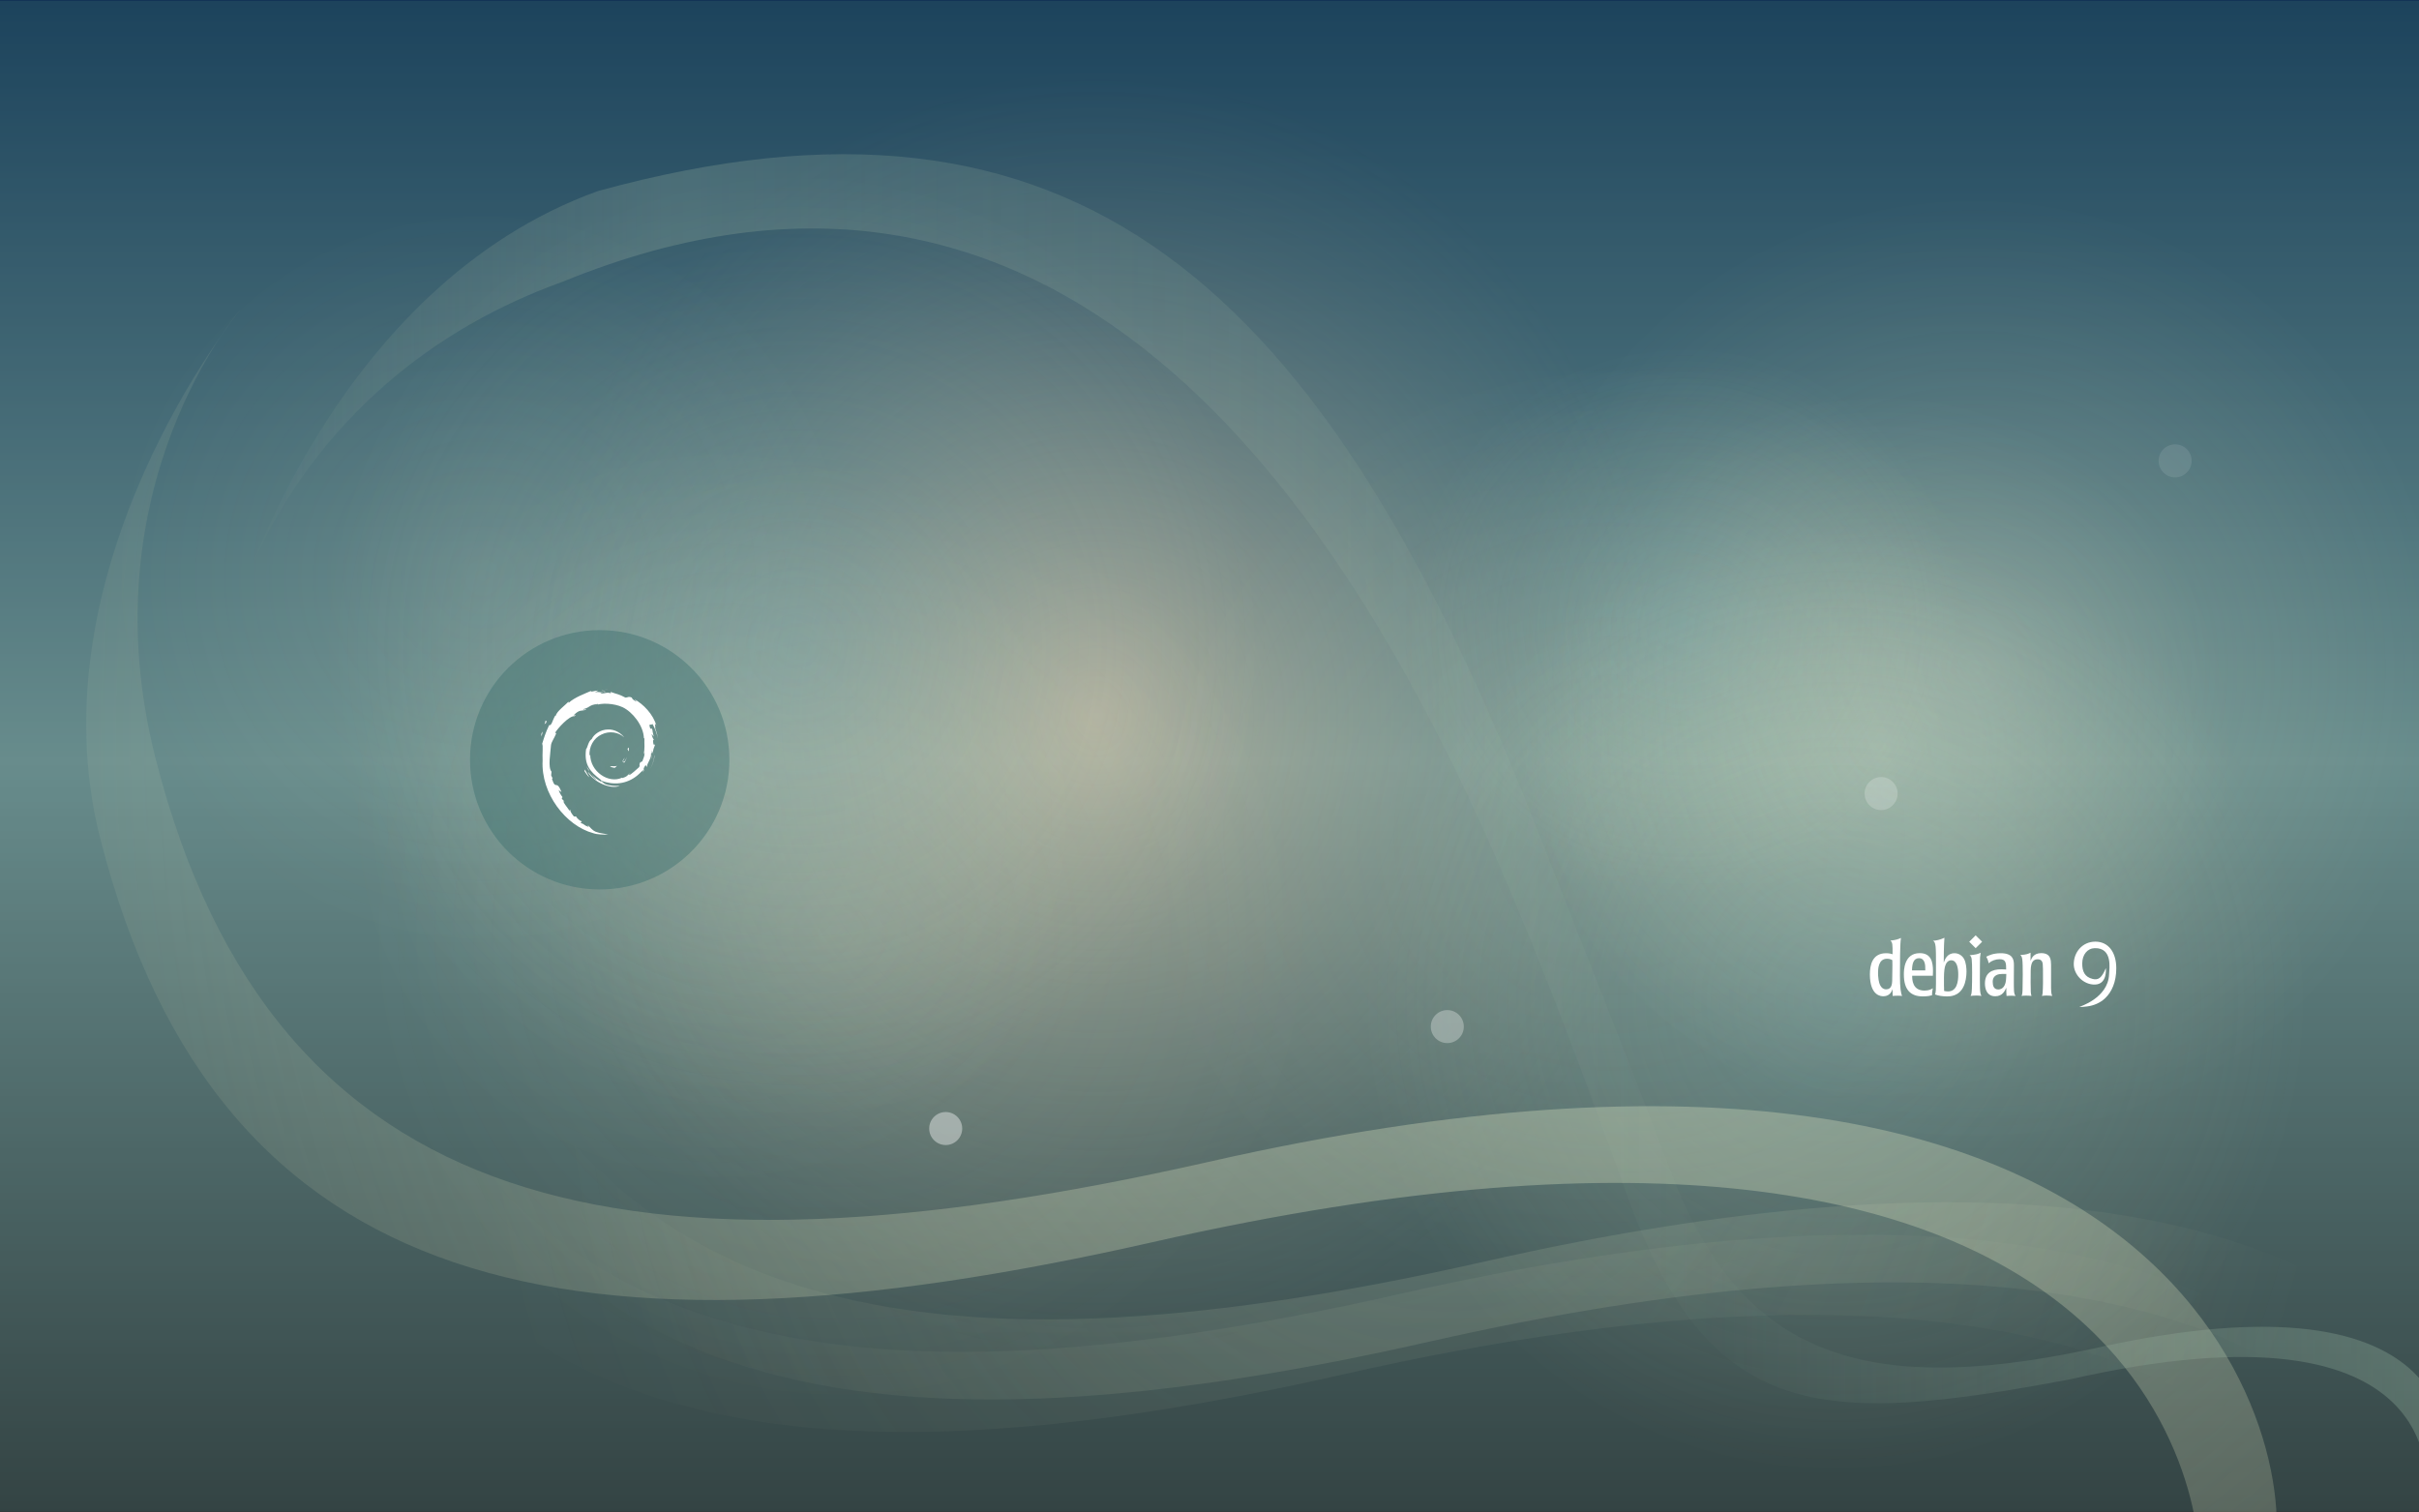
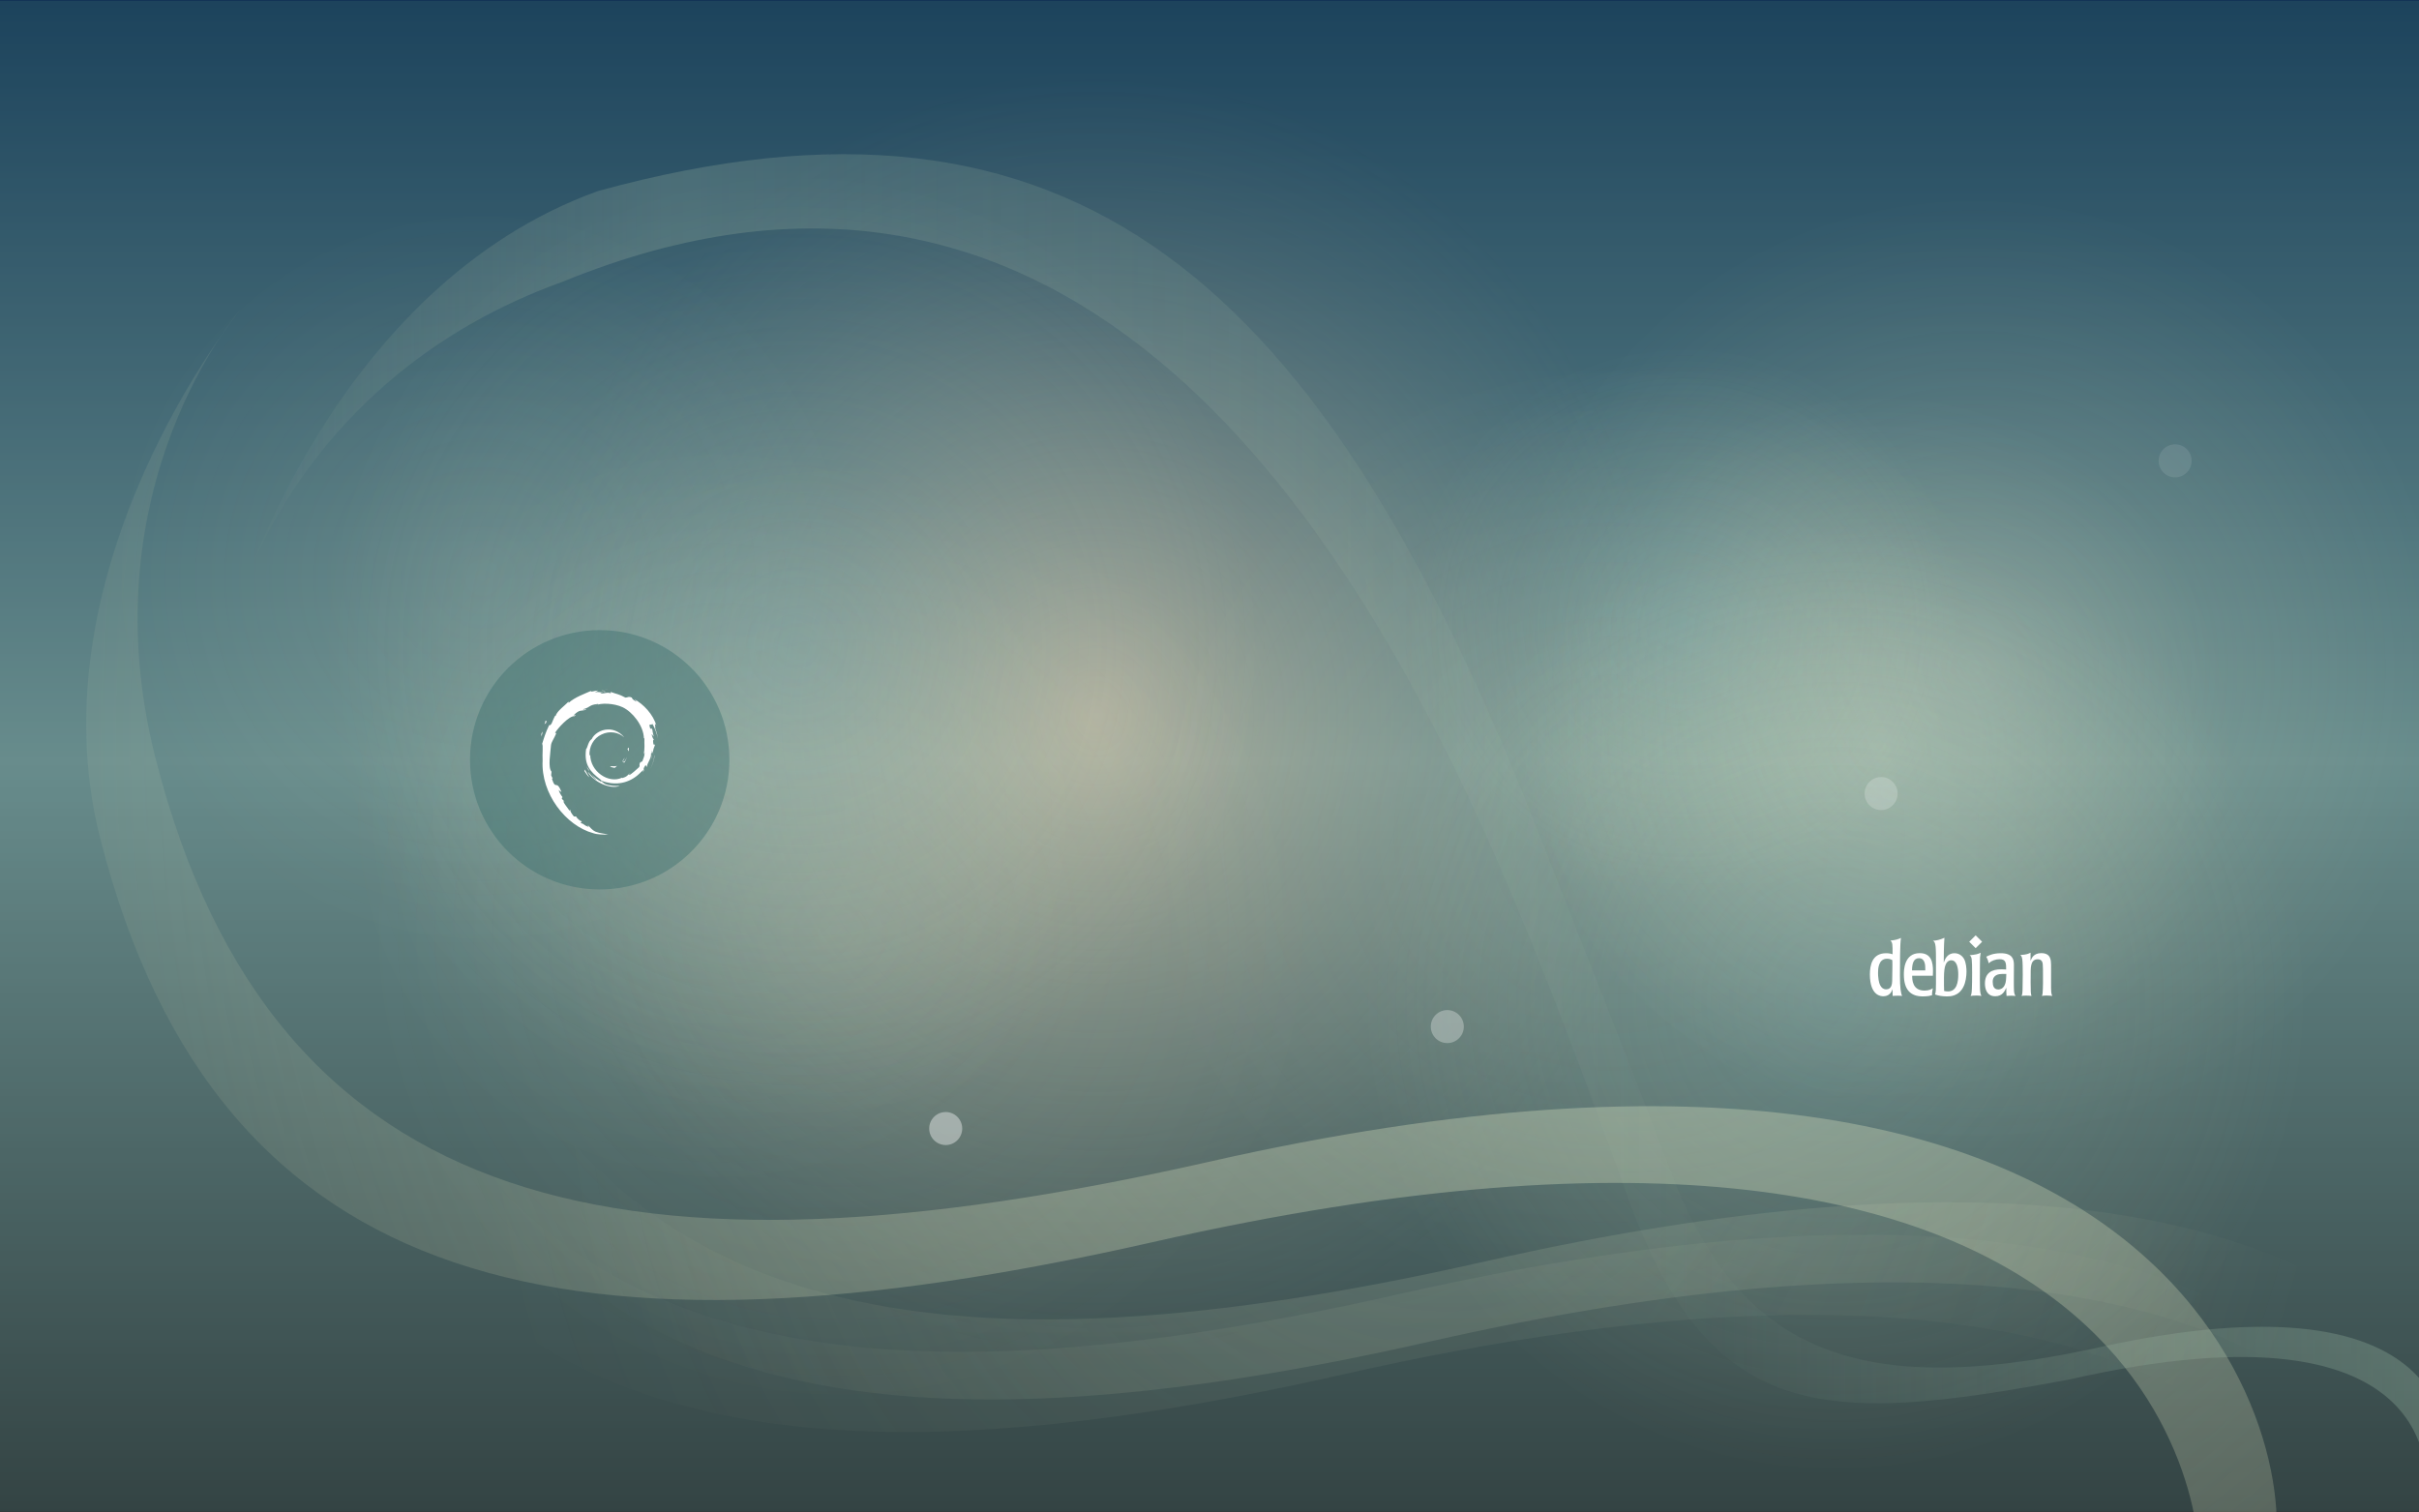
<svg xmlns="http://www.w3.org/2000/svg" version="1.1" id="root" x="0px" y="0px" width="1920px" height="1200px" viewBox="0 0 1920 1200" enable-background="new 0 0 1920 1200" xml:space="preserve">
  <defs id="defs188" />
  <g id="background">
    <g id="background_1_">
      <linearGradient id="SVGID_1_" gradientUnits="userSpaceOnUse" x1="-1528.699" y1="4317.114" x2="-1528.699" y2="3118.982" gradientTransform="matrix(1 0 0 -1 2488.699 4319.998)">
        <stop offset="0" style="stop-color:#133356" id="stop6" />
        <stop offset="0.502" style="stop-color:#7C9999" id="stop8" />
        <stop offset="1" style="stop-color:#333333" id="stop10" />
      </linearGradient>
      <rect fill="url(#SVGID_1_)" width="1920" height="1200.373" id="rect12" />
    </g>
    <g id="Layer_4">
      <radialGradient id="SVGID_2_" cx="-1656.957" cy="3382.681" r="942.225" gradientTransform="matrix(0.994 0 0 -1.1103 2517.466 4324.174)" gradientUnits="userSpaceOnUse">
        <stop offset="0" style="stop-color:#E4C8A5;stop-opacity:0.5" id="stop16" />
        <stop offset="0.143" style="stop-color:#AEAB93;stop-opacity:0.437" id="stop18" />
        <stop offset="0.38" style="stop-color:#587E77;stop-opacity:0.333" id="stop20" />
        <stop offset="0.488" style="stop-color:#366C6C;stop-opacity:0.286" id="stop22" />
      </radialGradient>
      <rect y="0.749" fill="url(#SVGID_2_)" width="1920" height="1199.251" id="rect24" />
    </g>
  </g>
  <g id="glows">
    <radialGradient id="SVGID_3_" cx="-996.666" cy="3727.3" r="279.21" gradientTransform="matrix(1 0 0 -1 2488.699 4319.998)" gradientUnits="userSpaceOnUse">
      <stop offset="0" style="stop-color:#FFFCDD" id="stop28" />
      <stop offset="1" style="stop-color:#FEF9C8;stop-opacity:0" id="stop30" />
    </radialGradient>
    <circle opacity="0.2" fill="url(#SVGID_3_)" enable-background="new    " cx="1492.033" cy="592.698" r="279.21" id="circle32" />
    <radialGradient id="SVGID_4_" cx="-1151.728" cy="3823.387" r="221.002" gradientTransform="matrix(1 0 0 -1 2488.699 4319.998)" gradientUnits="userSpaceOnUse">
      <stop offset="0" style="stop-color:#99CCCC" id="stop35" />
      <stop offset="1" style="stop-color:#FEF9C8;stop-opacity:0" id="stop37" />
    </radialGradient>
    <circle opacity="0.2" fill="url(#SVGID_4_)" enable-background="new    " cx="1336.971" cy="496.611" r="221.002" id="circle39" />
    <radialGradient id="SVGID_5_" cx="-2105.652" cy="3861.388" r="293.003" gradientTransform="matrix(1 0 0 -1 2488.699 4319.998)" gradientUnits="userSpaceOnUse">
      <stop offset="0" style="stop-color:#FFFCDD" id="stop42" />
      <stop offset="1" style="stop-color:#FEF9C8;stop-opacity:0" id="stop44" />
    </radialGradient>
    <circle opacity="0.1" fill="url(#SVGID_5_)" enable-background="new    " cx="383.047" cy="458.61" r="293.003" id="circle46" />
    <radialGradient id="SVGID_6_" cx="-1917.652" cy="3672.343" r="293.003" gradientTransform="matrix(1 0 0 -1 2488.699 4319.998)" gradientUnits="userSpaceOnUse">
      <stop offset="0" style="stop-color:#FFFCDD" id="stop49" />
      <stop offset="1" style="stop-color:#FEF9C8;stop-opacity:0" id="stop51" />
    </radialGradient>
    <circle opacity="0.1" fill="url(#SVGID_6_)" enable-background="new    " cx="571.047" cy="647.655" r="293.003" id="circle53" />
    <radialGradient id="SVGID_7_" cx="-1821.317" cy="3579.509" r="374.833" gradientTransform="matrix(1 0 0 -1 2488.699 4319.998)" gradientUnits="userSpaceOnUse">
      <stop offset="0" style="stop-color:#FFFCDD" id="stop56" />
      <stop offset="1" style="stop-color:#FEF9C8;stop-opacity:0" id="stop58" />
    </radialGradient>
    <circle opacity="0.1" fill="url(#SVGID_7_)" enable-background="new    " cx="667.382" cy="740.489" r="374.833" id="circle60" />
    <radialGradient id="SVGID_8_" cx="-1209.822" cy="3657.275" r="374.832" gradientTransform="matrix(1 0 0 -1 2488.699 4319.998)" gradientUnits="userSpaceOnUse">
      <stop offset="0" style="stop-color:#FFFCDD" id="stop63" />
      <stop offset="1" style="stop-color:#FEF9C8;stop-opacity:0" id="stop65" />
    </radialGradient>
    <path opacity="0.1" fill="url(#SVGID_8_)" enable-background="new    " d="M1278.877,287.89   c207.014,0,374.832,167.815,374.832,374.833c0,207.02-167.818,374.832-374.832,374.832S904.045,869.739,904.045,662.726   C904.045,455.707,1071.863,287.89,1278.877,287.89z" id="path67" />
    <radialGradient id="SVGID_9_" cx="-1856.463" cy="3807.273" r="374.832" gradientTransform="matrix(1 0 0 -1 2488.699 4319.998)" gradientUnits="userSpaceOnUse">
      <stop offset="0" style="stop-color:#99CCCC" id="stop70" />
      <stop offset="1" style="stop-color:#FEF9C8;stop-opacity:0" id="stop72" />
    </radialGradient>
    <circle opacity="0.2" fill="url(#SVGID_9_)" enable-background="new    " cx="632.236" cy="512.725" r="374.833" id="circle74" />
    <radialGradient id="SVGID_10_" cx="-922.164" cy="3789.274" r="374.833" gradientTransform="matrix(1 0 0 -1 2488.699 4319.998)" gradientUnits="userSpaceOnUse">
      <stop offset="0" style="stop-color:#FFFCDD" id="stop77" />
      <stop offset="1" style="stop-color:#FEF9C8;stop-opacity:0" id="stop79" />
    </radialGradient>
    <circle opacity="0.2" fill="url(#SVGID_10_)" enable-background="new    " cx="1566.535" cy="530.724" r="374.833" id="circle81" />
    <radialGradient id="SVGID_11_" cx="-1031.994" cy="3525.275" r="374.832" gradientTransform="matrix(1 0 0 -1 2488.699 4319.998)" gradientUnits="userSpaceOnUse">
      <stop offset="0" style="stop-color:#99CCCC" id="stop84" />
      <stop offset="1" style="stop-color:#FEF9C8;stop-opacity:0" id="stop86" />
    </radialGradient>
    <circle opacity="0.2" fill="url(#SVGID_11_)" enable-background="new    " cx="1456.705" cy="794.723" r="374.833" id="circle88" />
  </g>
  <g id="octopus_1_">
    <radialGradient id="SVGID_12_" cx="12171.727" cy="-2777.451" r="704.525" gradientTransform="matrix(-1 0 0 1 13252.984 3630.337)" gradientUnits="userSpaceOnUse">
      <stop offset="0" style="stop-color:#BCCCB3" id="stop92" />
      <stop offset="1" style="stop-color:#FEF9C8;stop-opacity:0" id="stop94" />
    </radialGradient>
    <path opacity="0.1" fill="url(#SVGID_12_)" enable-background="new    " d="M342.803,350.885c0,0-166.237,203.738-110.913,420.003   c93.525,365.563,376.691,424,835.374,320c808.271-183.268,836.202,226,830.202,264l43.879-63.617c6-38-21.938-447.26-830.2-264   c-458.687,104-741.854,45.568-835.375-320C220.447,491.01,342.803,350.885,342.803,350.885" id="path96" />
    <radialGradient id="SVGID_13_" cx="11962.174" cy="-3044.973" r="1411.943" gradientTransform="matrix(-1 0 0 1 13252.984 3630.337)" gradientUnits="userSpaceOnUse">
      <stop offset="0" style="stop-color:#BCCCB3" id="stop99" />
      <stop offset="1" style="stop-color:#FEF9C8;stop-opacity:0" id="stop101" />
    </radialGradient>
    <path opacity="0.5" fill="url(#SVGID_13_)" enable-background="new    " d="M190.59,246.104c0,0-166.237,203.742-110.914,420.003   c93.523,365.563,376.689,423.999,835.377,320c808.26-183.266,836.199,225.999,830.199,263.999l56.753-5.73   c28.162-64.277-34.813-505.146-843.073-321.886c-458.687,104-741.853,45.564-835.374-320   C68.234,386.229,190.59,246.104,190.59,246.104" id="path103" />
    <radialGradient id="SVGID_14_" cx="12104.23" cy="-2803.252" r="704.524" gradientTransform="matrix(-1 0 0 1 13252.984 3630.337)" gradientUnits="userSpaceOnUse">
      <stop offset="0" style="stop-color:#BCCCB3" id="stop106" />
      <stop offset="1" style="stop-color:#FEF9C8;stop-opacity:0" id="stop108" />
    </radialGradient>
    <path opacity="0.2" fill="url(#SVGID_14_)" enable-background="new    " d="M410.301,325.085c0,0-166.237,203.742-110.914,420.001   c93.524,365.567,376.69,423.999,835.374,320c808.263-183.262,836.201,225.999,830.201,263.999l43.879-63.61   c6-38-21.938-447.267-830.2-264c-458.685,104-741.852,45.563-835.373-320C287.945,465.209,410.301,325.085,410.301,325.085" id="path110" />
    <linearGradient id="SVGID_15_" gradientUnits="userSpaceOnUse" x1="11310.215" y1="-2971.831" x2="13063.793" y2="-2971.831" gradientTransform="matrix(-1 0 0 1 13252.984 3630.337)">
      <stop offset="0" style="stop-color:#ABCCB3;stop-opacity:0.7" id="stop113" />
      <stop offset="0.33" style="stop-color:#B4CFB5;stop-opacity:0.05" id="stop115" />
      <stop offset="0.803" style="stop-color:#C1D4B7;stop-opacity:0.5" id="stop117" />
      <stop offset="1" style="stop-color:#FEF9C8;stop-opacity:0" id="stop119" />
    </linearGradient>
    <path opacity="0.4" fill="url(#SVGID_15_)" enable-background="new    " d="M189.191,479.015c0,0,47.39-179.889,257.465-255.367   c391.015-159.975,617.139,163.146,752.897,485.594c12,28.498,41.998,100.494,91.495,238.487   c65.38,182.266,154.492,184.484,352.063,147.314c304.771-69.104,284.29,85.22,282.021,99.549l16.545-23.982   c2.271-14.327,22.748-168.652-282.021-99.554c-188.504,40.321-280.207-1.222-333.087-139.832   c-52.883-138.604-56.139-143.793-106.021-271.479C1049.41,221.649,853.077,47.771,474.711,151.639   C264.642,227.119,189.191,479.015,189.191,479.015" id="path121" />
  </g>
  <g id="rounds">
    <path fill="none" stroke="#FFFFFF" stroke-width="2" stroke-miterlimit="10" d="M1218.335,776.488" id="path124" />
    <circle opacity="0.3" fill="#FFFFFF" enable-background="new    " cx="1148.752" cy="815.015" r="13.107" id="circle126" />
    <circle opacity="0.2" fill="#FFFFFF" enable-background="new    " cx="1493.061" cy="630.008" r="13.109" id="circle128" />
    <circle opacity="0.1" fill="#FFFFFF" enable-background="new    " cx="1726.431" cy="365.857" r="13.107" id="circle130" />
    <circle opacity="0.4" fill="#FFFFFF" enable-background="new    " cx="750.623" cy="895.952" r="13.107" id="circle132" />
  </g>
  <g id="logoGroup_1_" transform="matrix(0.7,0,0,0.7,142.7973,180.9579)">
    <circle enable-background="new    " cx="475.991" cy="603.193" r="147.057" id="circle135" style="opacity:0.4;fill:#366c6c" />
    <g id="logo_1_" enable-background="new    ">
      <path d="m 488.914,610.467 c -2.729,0.03 0.517,1.396 4.08,1.947 0.987,-0.771 1.875,-1.545 2.67,-2.303 -2.215,0.548 -4.473,0.563 -6.75,0.356" id="path138" style="fill:#ffffff" />
      <path d="m 503.563,606.814 c 1.635,-2.248 2.813,-4.701 3.229,-7.239 -0.367,1.813 -1.347,3.367 -2.271,5.021 -5.104,3.222 -0.48,-1.9 -0.013,-3.854 -5.473,6.906 -0.746,4.141 -0.945,6.072" id="path140" style="fill:#ffffff" />
      <path d="m 508.975,592.736 c 0.332,-4.914 -0.965,-3.354 -1.396,-1.486 0.501,0.269 0.905,3.469 1.396,1.486" id="path142" style="fill:#ffffff" />
      <path d="m 478.559,525.543 c 1.459,0.269 3.149,0.463 2.906,0.813 1.598,-0.357 1.961,-0.671 -2.906,-0.813" id="path144" style="fill:#ffffff" />
      <path d="m 481.467,526.353 -1.021,0.221 0.957,-0.096 0.064,-0.125" id="path146" style="fill:#ffffff" />
      <path d="m 526.902,594.604 c 0.155,4.409 -1.291,6.559 -2.604,10.352 l -2.354,1.18 c -1.938,3.755 0.188,2.393 -1.189,5.361 -3.021,2.687 -9.146,8.389 -11.104,8.906 -1.438,-0.033 0.978,-1.693 1.282,-2.342 -4.032,2.771 -3.229,4.152 -9.412,5.846 l -0.183,-0.403 c -15.219,7.161 -36.354,-7.021 -36.082,-26.386 -0.159,1.229 -0.461,0.922 -0.799,1.414 -0.785,-9.96 4.604,-19.961 13.687,-24.055 8.896,-4.396 19.312,-2.604 25.658,3.344 -3.492,-4.578 -10.449,-9.438 -18.688,-8.98 -8.073,0.142 -15.642,5.271 -18.153,10.84 -4.144,2.604 -4.619,10.04 -6.42,11.398 -2.435,17.83 4.563,25.53 16.39,34.598 1.854,1.264 0.521,1.441 0.771,2.396 -3.938,-1.836 -7.521,-4.615 -10.48,-8.016 1.57,2.294 3.271,4.521 5.455,6.271 -3.707,-1.25 -8.655,-8.979 -10.1,-9.288 6.387,11.438 25.896,20.06 36.13,15.771 -4.733,0.178 -10.741,0.099 -16.063,-1.868 -2.229,-1.146 -5.271,-3.521 -4.729,-3.969 13.951,5.209 28.354,3.938 40.431,-5.732 3.073,-2.393 6.429,-6.459 7.396,-6.515 -1.459,2.19 0.25,1.055 -0.872,2.987 3.057,-4.938 -1.33,-2.01 3.158,-8.521 l 1.652,2.283 c -0.62,-4.104 5.098,-9.071 4.514,-15.551 1.313,-1.979 1.459,2.137 0.063,6.688 1.93,-5.057 0.514,-5.855 1.005,-10.041 0.528,1.402 1.235,2.896 1.604,4.375 -1.258,-4.891 1.28,-8.229 1.916,-11.063 -0.625,-0.274 -1.938,2.152 -2.24,-3.609 0.045,-2.509 0.699,-1.313 0.949,-1.934 -0.488,-0.283 -1.779,-2.206 -2.563,-5.896 0.563,-0.862 1.521,2.243 2.293,2.368 -0.494,-2.929 -1.354,-5.16 -1.394,-7.41 -2.267,-4.729 -0.805,0.637 -2.639,-2.022 -2.408,-7.521 1.997,-1.741 2.303,-5.156 3.646,5.292 5.729,13.488 6.688,16.891 -0.729,-4.142 -1.896,-8.146 -3.351,-12.038 1.104,0.479 -1.794,-8.521 1.438,-2.563 -3.439,-12.69 -14.761,-24.55 -25.161,-30.106 1.271,1.162 2.883,2.624 2.313,2.854 -5.188,-3.076 -4.271,-3.32 -5.019,-4.622 -4.218,-1.72 -4.486,0.142 -7.271,0.007 -7.946,-4.219 -9.479,-3.771 -16.791,-6.408 l 0.33,1.563 c -5.266,-1.76 -6.135,0.653 -11.821,0.006 -0.345,-0.271 1.825,-0.979 3.609,-1.238 -5.092,0.673 -4.854,-1.004 -9.829,0.188 1.226,-0.855 2.521,-1.438 3.834,-2.163 -4.146,0.258 -9.91,2.413 -8.135,0.438 -6.771,3.023 -18.79,7.271 -25.538,13.595 l -0.212,-1.416 c -3.1,3.714 -13.479,11.079 -14.313,15.896 l -0.819,0.188 c -1.604,2.729 -2.646,5.813 -3.931,8.606 -2.104,3.586 -3.084,1.381 -2.782,1.938 -4.14,8.396 -6.191,15.438 -7.974,21.229 1.271,1.893 0.031,11.385 0.511,18.979 -2.072,37.521 26.338,73.977 57.399,82.383 4.551,1.639 11.313,1.572 17.079,1.729 -6.796,-1.938 -7.673,-1.021 -14.291,-3.341 -4.771,-2.247 -5.819,-4.813 -9.202,-7.75 l 1.338,2.361 c -6.629,-2.35 -3.854,-2.902 -9.252,-4.611 l 1.435,-1.856 c -2.146,-0.164 -5.688,-3.619 -6.66,-5.544 l -2.354,0.102 c -2.821,-3.481 -4.332,-5.998 -4.22,-7.945 l -0.77,1.354 c -0.854,-1.479 -10.396,-13.069 -5.441,-10.375 -0.922,-0.84 -2.146,-1.359 -3.475,-3.771 l 1.016,-1.146 c -2.387,-3.063 -4.394,-6.987 -4.229,-8.308 1.271,1.719 2.147,2.034 3.022,2.329 -6.021,-14.914 -6.354,-0.813 -10.899,-15.182 l 0.965,-0.075 c -0.73,-1.118 -1.188,-2.318 -1.777,-3.509 l 0.424,-4.18 c -4.323,-4.998 -1.209,-21.271 -0.584,-30.192 0.434,-3.632 3.605,-7.494 6.021,-13.56 l -1.474,-0.257 c 2.813,-4.903 16.08,-19.729 22.229,-18.974 2.979,-3.729 -0.595,-0.019 -1.179,-0.952 6.541,-6.771 8.6,-4.771 13.008,-5.997 4.765,-2.816 -4.082,1.104 -1.824,-1.067 8.229,-2.104 5.824,-4.771 16.563,-5.848 1.132,0.646 -2.625,0.989 -3.563,1.823 6.854,-3.354 21.688,-2.593 31.319,1.855 11.181,5.229 23.734,20.672 24.232,35.202 l 0.563,0.146 c -0.281,5.774 0.893,12.458 -1.146,18.598 l 1.362,-2.887" id="path148" style="fill:#ffffff" />
      <path d="m 459.117,614.209 -0.385,1.913 c 1.793,2.438 3.219,5.081 5.508,6.979 -1.648,-3.209 -2.869,-4.538 -5.123,-8.892" id="path150" style="fill:#ffffff" />
      <path d="m 463.354,614.047 c -0.942,-1.055 -1.515,-2.313 -2.146,-3.567 0.604,2.218 1.838,4.106 2.983,6.057 l -0.837,-2.49" id="path152" style="fill:#ffffff" />
      <path d="m 538.412,597.731 -0.396,1.008 c -0.729,5.225 -2.321,10.393 -4.762,15.181 2.689,-5.055 4.422,-10.582 5.158,-16.189" id="path154" style="fill:#ffffff" />
      <path d="m 479.102,524.231 c 1.854,-0.678 4.535,-0.368 6.498,-0.813 -2.558,0.22 -5.099,0.348 -7.604,0.657 l 1.106,0.156" id="path156" style="fill:#ffffff" />
      <path d="m 414.299,558.693 c 0.426,3.937 -2.962,5.463 0.745,2.86 1.995,-4.477 -0.769,-1.231 -0.745,-2.86" id="path158" style="fill:#ffffff" />
      <path d="m 409.936,576.916 c 0.854,-2.624 1.018,-4.196 1.344,-5.72 -2.37,3.022 -1.096,3.664 -1.344,5.72" id="path160" style="fill:#ffffff" />
    </g>
  </g>
-   <g id="debian_1_" transform="matrix(0.56,0,0,0.56,696.0556,339.2391)">
-     <g id="g163">
-       <path d="m 1439.256,762.536 c -0.104,0.113 -0.104,17.837 -0.328,22.464 -0.217,3.741 -0.552,11.778 -8.479,11.778 -8.15,0 -10.133,-9.36 -10.79,-13.434 -0.772,-4.512 -0.772,-8.261 -0.772,-9.905 0,-5.286 0.33,-20.044 12.772,-20.044 3.746,0 5.838,1.104 7.489,1.979 l 0.108,7.162 z m -31.93,12.997 c 0,31.049 16.517,31.049 18.938,31.049 6.826,0 11.233,-3.745 13.104,-10.239 l 0.222,9.797 c 2.091,-0.107 4.188,-0.328 7.6,-0.328 1.212,0 2.196,0 3.084,0.109 0.882,0 1.761,0.108 2.753,0.219 -1.763,-3.521 -3.083,-11.445 -3.083,-28.63 0,-16.733 0,-45.03 1.433,-53.622 -3.963,1.875 -7.381,3.087 -14.868,3.745 2.977,3.194 2.977,4.847 2.977,19.373 -2.09,-0.656 -4.735,-1.429 -9.249,-1.429 -19.717,0.004 -22.911,17.178 -22.911,29.956" id="path165" style="fill:#ffffff" />
-       <path d="m 1467.039,769.911 c 0.109,-9.138 1.986,-17.284 9.802,-17.284 8.592,0 9.245,9.464 9.027,17.284 l -18.829,0 z m 29.729,1.105 c 0,-12.883 -2.528,-25.546 -18.822,-25.546 -22.463,0 -22.463,24.89 -22.463,30.17 0,22.354 10.019,31.16 26.863,31.16 7.484,0 11.12,-1.096 13.104,-1.652 -0.105,-3.964 0.439,-6.495 1.104,-9.906 -2.313,1.435 -5.286,3.305 -11.896,3.305 -17.178,0 -17.398,-15.642 -17.398,-21.033 l 29.294,0 0.214,-6.498" id="path167" style="fill:#ffffff" />
-       <path d="m 1532.591,775.75 c 0,10.238 -1.871,24.003 -14.644,24.003 -1.767,0 -3.965,-0.332 -5.396,-0.662 -0.223,-3.964 -0.223,-10.79 -0.223,-18.718 0,-9.469 0.987,-14.416 1.764,-16.847 2.312,-7.814 7.486,-7.922 8.478,-7.922 8.369,0 10.021,11.559 10.021,20.146 z m -31.601,12.002 c 0,8.149 0,12.772 -1.322,16.296 4.515,1.764 10.13,2.752 16.851,2.752 4.291,0 16.735,0 23.451,-13.762 3.194,-6.386 4.294,-14.977 4.294,-21.474 0,-3.967 -0.439,-12.661 -3.635,-18.169 -3.081,-5.172 -8.038,-7.814 -13.32,-7.814 -10.569,0 -13.649,8.808 -15.3,13.322 0,-5.612 0.105,-25.213 0.983,-35.233 -7.154,3.305 -11.563,3.849 -16.294,4.292 4.297,1.761 4.297,9.033 4.297,32.705 l 0,27.085" id="path169" style="fill:#ffffff" />
-       <path d="m 1565.431,806.14 c -2.204,-0.328 -3.749,-0.552 -6.939,-0.552 -3.521,0 -5.945,0.224 -8.479,0.552 1.103,-2.092 1.542,-3.085 1.872,-10.235 0.439,-9.802 0.551,-36.013 -0.219,-41.519 -0.554,-4.187 -1.541,-4.846 -3.082,-5.943 9.027,-0.883 11.556,-1.54 15.743,-3.522 -0.877,4.841 -0.994,7.272 -0.994,14.646 -0.219,37.987 -0.329,42.057 2.098,46.573" id="path171" style="fill:#ffffff" />
-       <path d="m 1600.691,774.976 c -0.223,6.938 -0.332,11.784 -2.206,15.639 -2.315,4.957 -6.168,6.387 -9.027,6.387 -6.614,0 -8.042,-5.5 -8.042,-10.896 0,-10.349 9.254,-11.125 13.431,-11.125 l 5.847,0 0,-0.005 0,0 z m -30.285,13.546 c 0,6.938 2.094,13.87 8.262,16.848 2.752,1.212 5.504,1.212 6.387,1.212 10.131,0 13.541,-7.491 15.637,-12.114 -0.109,4.846 0,7.815 0.327,11.672 1.983,-0.107 3.964,-0.329 7.273,-0.329 1.872,0 3.629,0.222 5.5,0.329 -1.212,-1.87 -1.871,-2.975 -2.203,-7.267 -0.22,-4.183 -0.22,-8.369 -0.22,-14.202 l 0.108,-22.464 c 0,-8.375 -2.202,-16.63 -18.722,-16.63 -10.896,0 -17.284,3.304 -20.479,4.956 1.323,2.422 2.43,4.512 3.416,9.251 4.301,-3.746 9.912,-5.729 15.633,-5.729 9.146,0 9.146,6.063 9.146,14.646 -2.092,-0.107 -3.854,-0.325 -6.83,-0.325 -13.985,-10e-4 -23.235,5.388 -23.235,20.146" id="path173" style="fill:#ffffff" />
-       <path d="m 1664.111,795.238 c 0.109,3.745 0.109,7.709 1.648,10.903 -2.427,-0.224 -3.855,-0.553 -8.369,-0.553 -2.644,0 -4.07,0.227 -6.167,0.553 0.438,-1.434 0.663,-1.979 0.886,-3.854 0.328,-2.529 0.554,-11.014 0.554,-13.987 l 0,-11.892 c 0,-5.175 0,-12.665 -0.34,-15.303 -0.22,-1.869 -0.763,-6.938 -7.157,-6.938 -6.275,0 -8.364,4.622 -9.139,8.366 -0.877,3.853 -0.877,8.039 -0.877,24.334 0.104,14.096 0.104,15.413 1.207,19.27 -1.871,-0.219 -4.185,-0.436 -7.481,-0.436 -2.646,0 -4.41,0.104 -6.604,0.436 0.771,-1.763 1.211,-2.645 1.43,-8.807 0.225,-6.061 0.664,-35.79 -0.334,-42.833 -0.547,-4.298 -1.652,-5.285 -2.858,-6.39 8.922,-0.441 11.779,-1.871 14.535,-3.303 l 0,11.668 c 1.319,-3.415 4.072,-11.015 15.084,-11.015 13.768,0 13.873,10.021 13.984,16.627 l 0,33.154" id="path175" style="fill:#ffffff" />
-       <path d="m 1566.36,729.337 -9.122,9.115 -9.114,-9.115 9.114,-9.115 9.122,9.115" id="path177" style="fill:#ffffff" />
-     </g>
-     <g id="_x39_">
-       <g id="g180">
-         <g id="g182">
-           <path d="m 1726.427,790.001 c -16.123,0.476 -30.126,-13.655 -30.126,-28.971 0,-16.961 12.275,-31.856 30.617,-31.856 18.332,0 29.645,14.896 29.645,37.787 0,19.729 -6.609,33.521 -15.444,42.078 -6.892,6.755 -16.413,10.892 -26.063,11.999 -4.41,0.688 -8.269,0.825 -11.167,0.688 0,0 41.182,-12.38 42.477,-46.256 0.284,-7.578 5.52,-37.745 -20.41,-37.055 -10.336,0.271 -17.655,9.102 -17.655,21.789 0,11.164 3.432,19.079 14.75,21.852 7.907,1.938 12.87,-1.126 18.729,-15.447 -0.01,10e-4 2.589,22.866 -15.353,23.392 z" id="path184" style="fill:#ffffff" />
-         </g>
-       </g>
-     </g>
+   <g id="g163" transform="matrix(0.56,0,0,0.56,696.0556,339.2391)">
+     <path style="fill:#ffffff" id="path165" d="m 1439.256,762.536 c -0.104,0.113 -0.104,17.837 -0.328,22.464 -0.217,3.741 -0.552,11.778 -8.479,11.778 -8.15,0 -10.133,-9.36 -10.79,-13.434 -0.772,-4.512 -0.772,-8.261 -0.772,-9.905 0,-5.286 0.33,-20.044 12.772,-20.044 3.746,0 5.838,1.104 7.489,1.979 z m -31.93,12.997 c 0,31.049 16.517,31.049 18.938,31.049 6.826,0 11.233,-3.745 13.104,-10.239 l 0.222,9.797 c 2.091,-0.107 4.188,-0.328 7.6,-0.328 1.212,0 2.196,0 3.084,0.109 0.882,0 1.761,0.108 2.753,0.219 -1.763,-3.521 -3.083,-11.445 -3.083,-28.63 0,-16.733 0,-45.03 1.433,-53.622 -3.963,1.875 -7.381,3.087 -14.868,3.745 2.977,3.194 2.977,4.847 2.977,19.373 -2.09,-0.656 -4.735,-1.429 -9.249,-1.429 -19.717,0.004 -22.911,17.178 -22.911,29.956" />
+     <path style="fill:#ffffff" id="path167" d="m 1467.039,769.911 c 0.109,-9.138 1.986,-17.284 9.802,-17.284 8.592,0 9.245,9.464 9.027,17.284 z m 29.729,1.105 c 0,-12.883 -2.528,-25.546 -18.822,-25.546 -22.463,0 -22.463,24.89 -22.463,30.17 0,22.354 10.019,31.16 26.863,31.16 7.484,0 11.12,-1.096 13.104,-1.652 -0.105,-3.964 0.439,-6.495 1.104,-9.906 -2.313,1.435 -5.286,3.305 -11.896,3.305 -17.178,0 -17.398,-15.642 -17.398,-21.033 h 29.294 l 0.214,-6.498" />
+     <path style="fill:#ffffff" id="path169" d="m 1532.591,775.75 c 0,10.238 -1.871,24.003 -14.644,24.003 -1.767,0 -3.965,-0.332 -5.396,-0.662 -0.223,-3.964 -0.223,-10.79 -0.223,-18.718 0,-9.469 0.987,-14.416 1.764,-16.847 2.312,-7.814 7.486,-7.922 8.478,-7.922 8.369,0 10.021,11.559 10.021,20.146 z m -31.601,12.002 c 0,8.149 0,12.772 -1.322,16.296 4.515,1.764 10.13,2.752 16.851,2.752 4.291,0 16.735,0 23.451,-13.762 3.194,-6.386 4.294,-14.977 4.294,-21.474 0,-3.967 -0.439,-12.661 -3.635,-18.169 -3.081,-5.172 -8.038,-7.814 -13.32,-7.814 -10.569,0 -13.649,8.808 -15.3,13.322 0,-5.612 0.105,-25.213 0.983,-35.233 -7.154,3.305 -11.563,3.849 -16.294,4.292 4.297,1.761 4.297,9.033 4.297,32.705 v 27.085" />
+     <path style="fill:#ffffff" id="path171" d="m 1565.431,806.14 c -2.204,-0.328 -3.749,-0.552 -6.939,-0.552 -3.521,0 -5.945,0.224 -8.479,0.552 1.103,-2.092 1.542,-3.085 1.872,-10.235 0.439,-9.802 0.551,-36.013 -0.219,-41.519 -0.554,-4.187 -1.541,-4.846 -3.082,-5.943 9.027,-0.883 11.556,-1.54 15.743,-3.522 -0.877,4.841 -0.994,7.272 -0.994,14.646 -0.219,37.987 -0.329,42.057 2.098,46.573" />
+     <path style="fill:#ffffff" id="path173" d="m 1600.691,774.976 c -0.223,6.938 -0.332,11.784 -2.206,15.639 -2.315,4.957 -6.168,6.387 -9.027,6.387 -6.614,0 -8.042,-5.5 -8.042,-10.896 0,-10.349 9.254,-11.125 13.431,-11.125 h 5.847 v -0.005 0 z m -30.285,13.546 c 0,6.938 2.094,13.87 8.262,16.848 2.752,1.212 5.504,1.212 6.387,1.212 10.131,0 13.541,-7.491 15.637,-12.114 -0.109,4.846 0,7.815 0.327,11.672 1.983,-0.107 3.964,-0.329 7.273,-0.329 1.872,0 3.629,0.222 5.5,0.329 -1.212,-1.87 -1.871,-2.975 -2.203,-7.267 -0.22,-4.183 -0.22,-8.369 -0.22,-14.202 l 0.108,-22.464 c 0,-8.375 -2.202,-16.63 -18.722,-16.63 -10.896,0 -17.284,3.304 -20.479,4.956 1.323,2.422 2.43,4.512 3.416,9.251 4.301,-3.746 9.912,-5.729 15.633,-5.729 9.146,0 9.146,6.063 9.146,14.646 -2.092,-0.107 -3.854,-0.325 -6.83,-0.325 -13.985,-10e-4 -23.235,5.388 -23.235,20.146" />
+     <path style="fill:#ffffff" id="path175" d="m 1664.111,795.238 c 0.109,3.745 0.109,7.709 1.648,10.903 -2.427,-0.224 -3.855,-0.553 -8.369,-0.553 -2.644,0 -4.07,0.227 -6.167,0.553 0.438,-1.434 0.663,-1.979 0.886,-3.854 0.328,-2.529 0.554,-11.014 0.554,-13.987 v -11.892 c 0,-5.175 0,-12.665 -0.34,-15.303 -0.22,-1.869 -0.763,-6.938 -7.157,-6.938 -6.275,0 -8.364,4.622 -9.139,8.366 -0.877,3.853 -0.877,8.039 -0.877,24.334 0.104,14.096 0.104,15.413 1.207,19.27 -1.871,-0.219 -4.185,-0.436 -7.481,-0.436 -2.646,0 -4.41,0.104 -6.604,0.436 0.771,-1.763 1.211,-2.645 1.43,-8.807 0.225,-6.061 0.664,-35.79 -0.334,-42.833 -0.547,-4.298 -1.652,-5.285 -2.858,-6.39 8.922,-0.441 11.779,-1.871 14.535,-3.303 v 11.668 c 1.319,-3.415 4.072,-11.015 15.084,-11.015 13.768,0 13.873,10.021 13.984,16.627 v 33.154" />
+     <path style="fill:#ffffff" id="path177" d="m 1566.36,729.337 -9.122,9.115 -9.114,-9.115 9.114,-9.115 9.122,9.115" />
  </g>
</svg>
